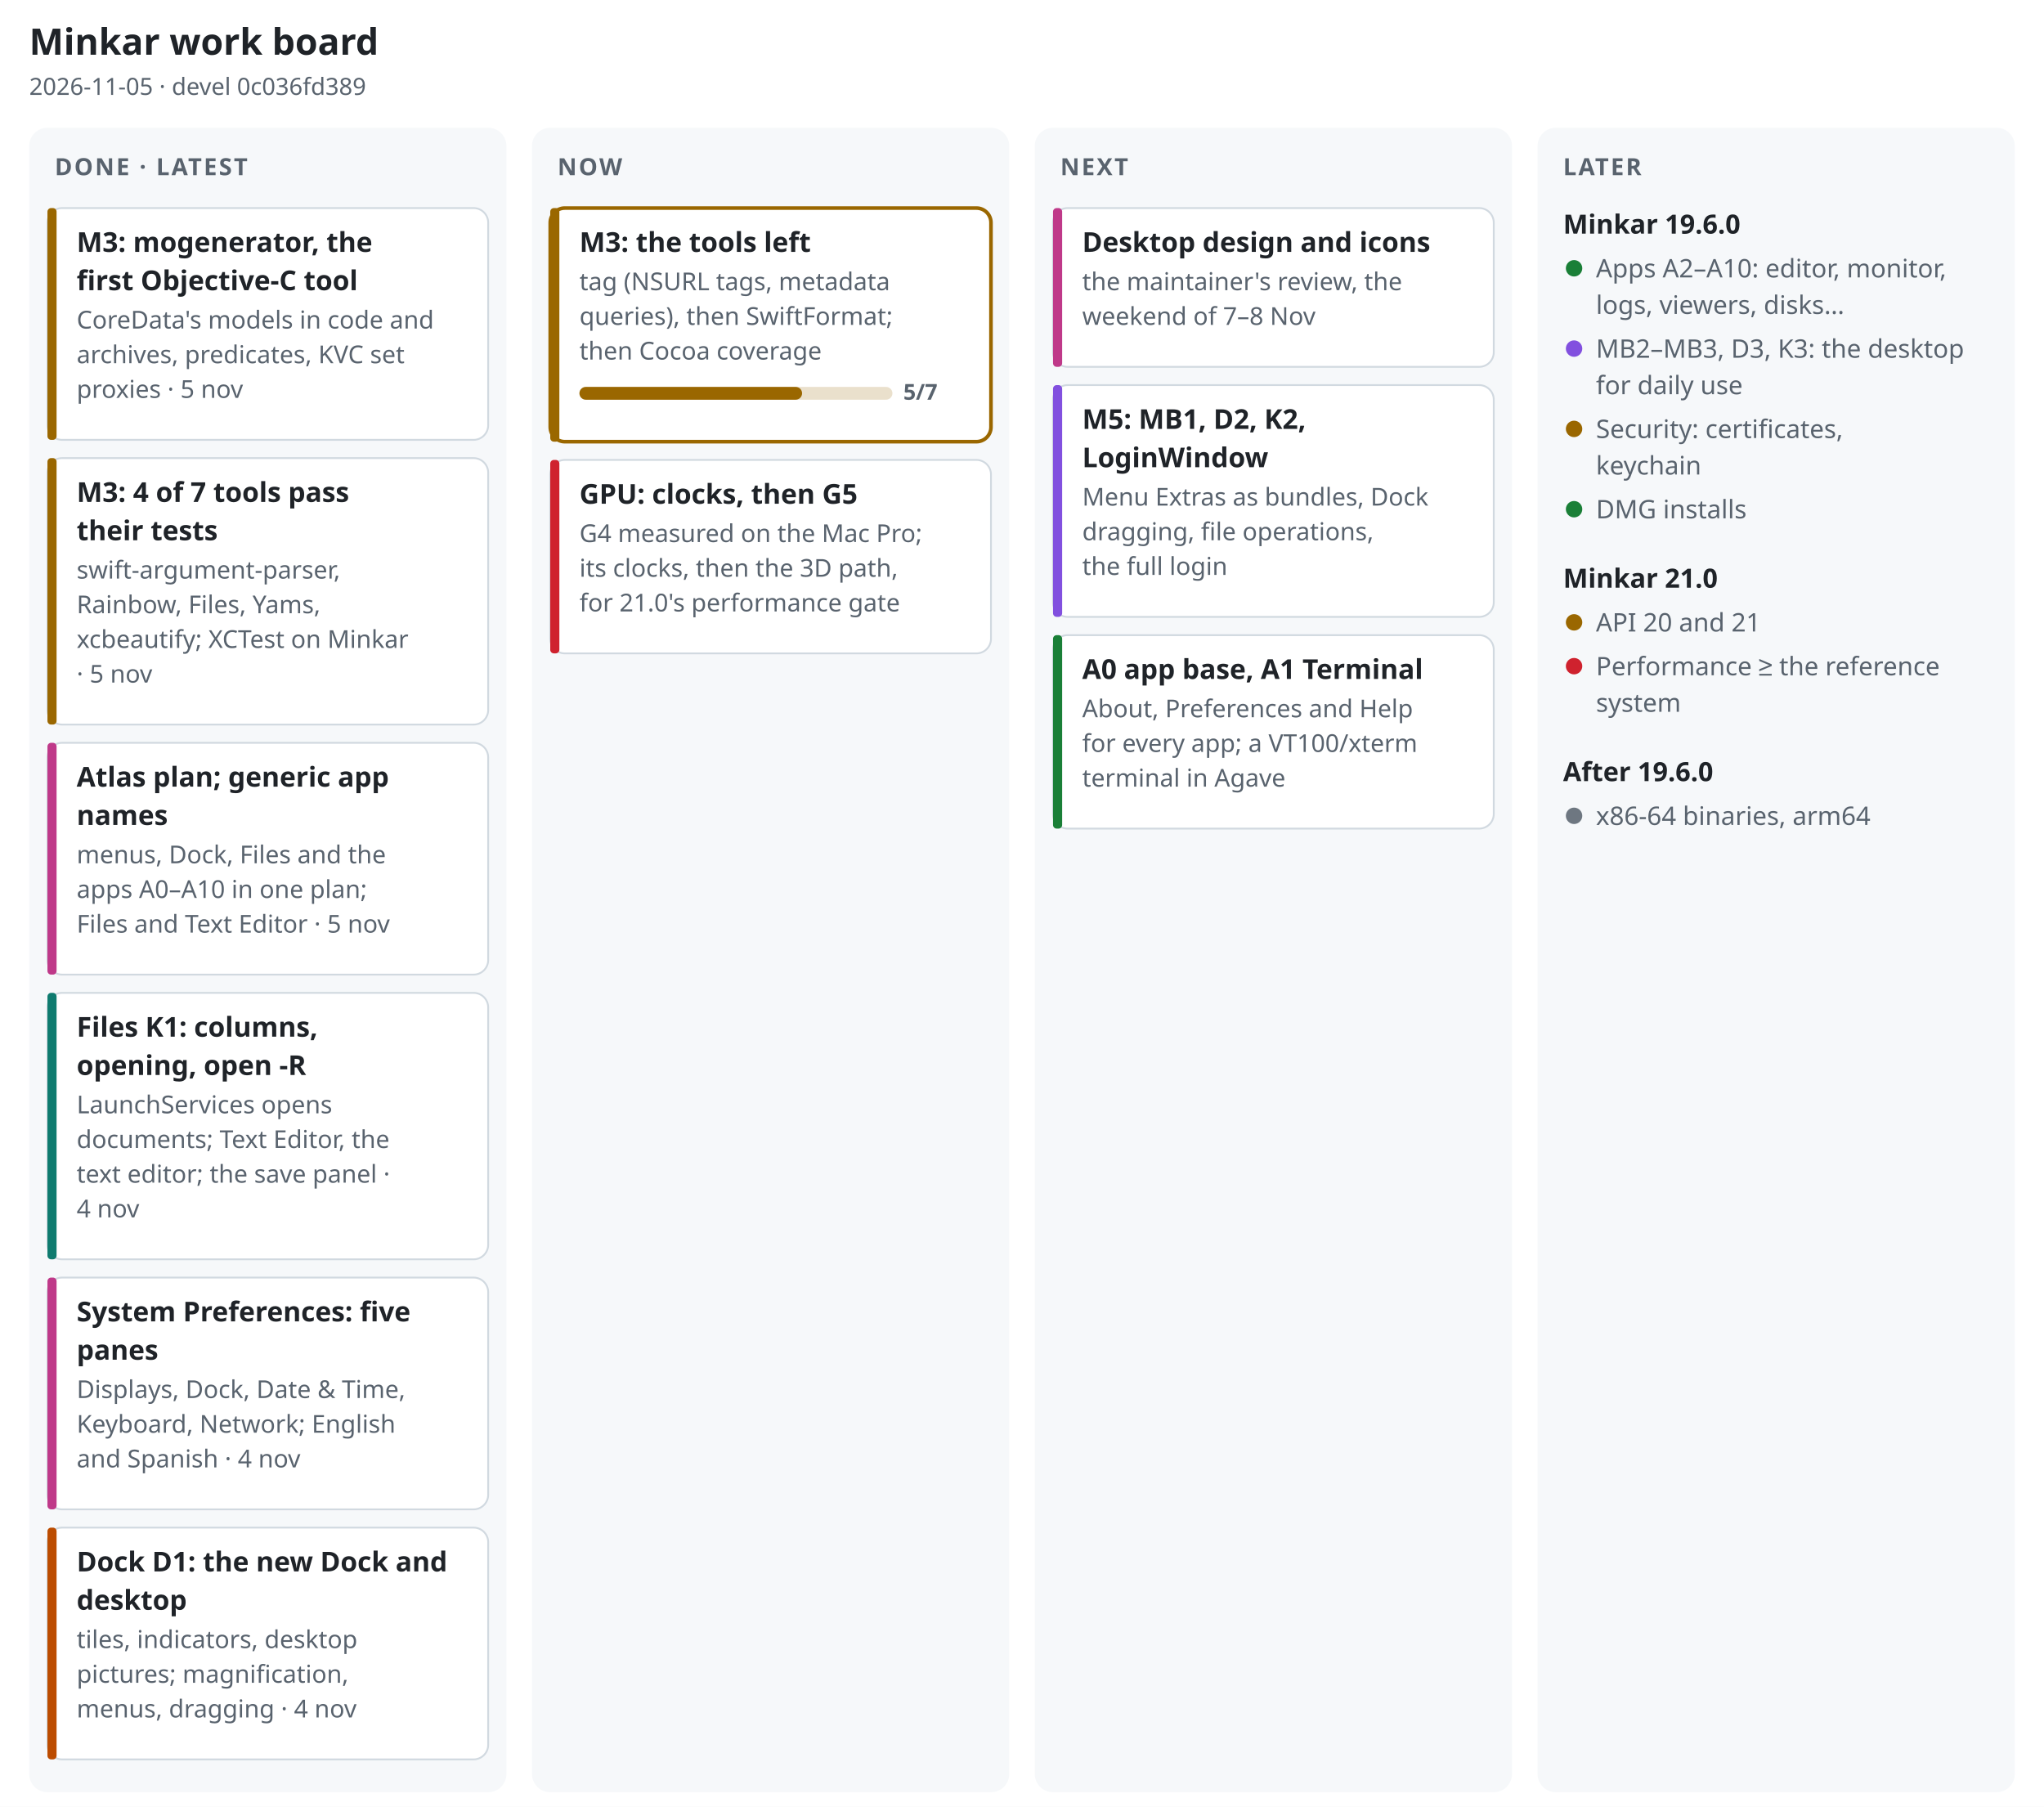
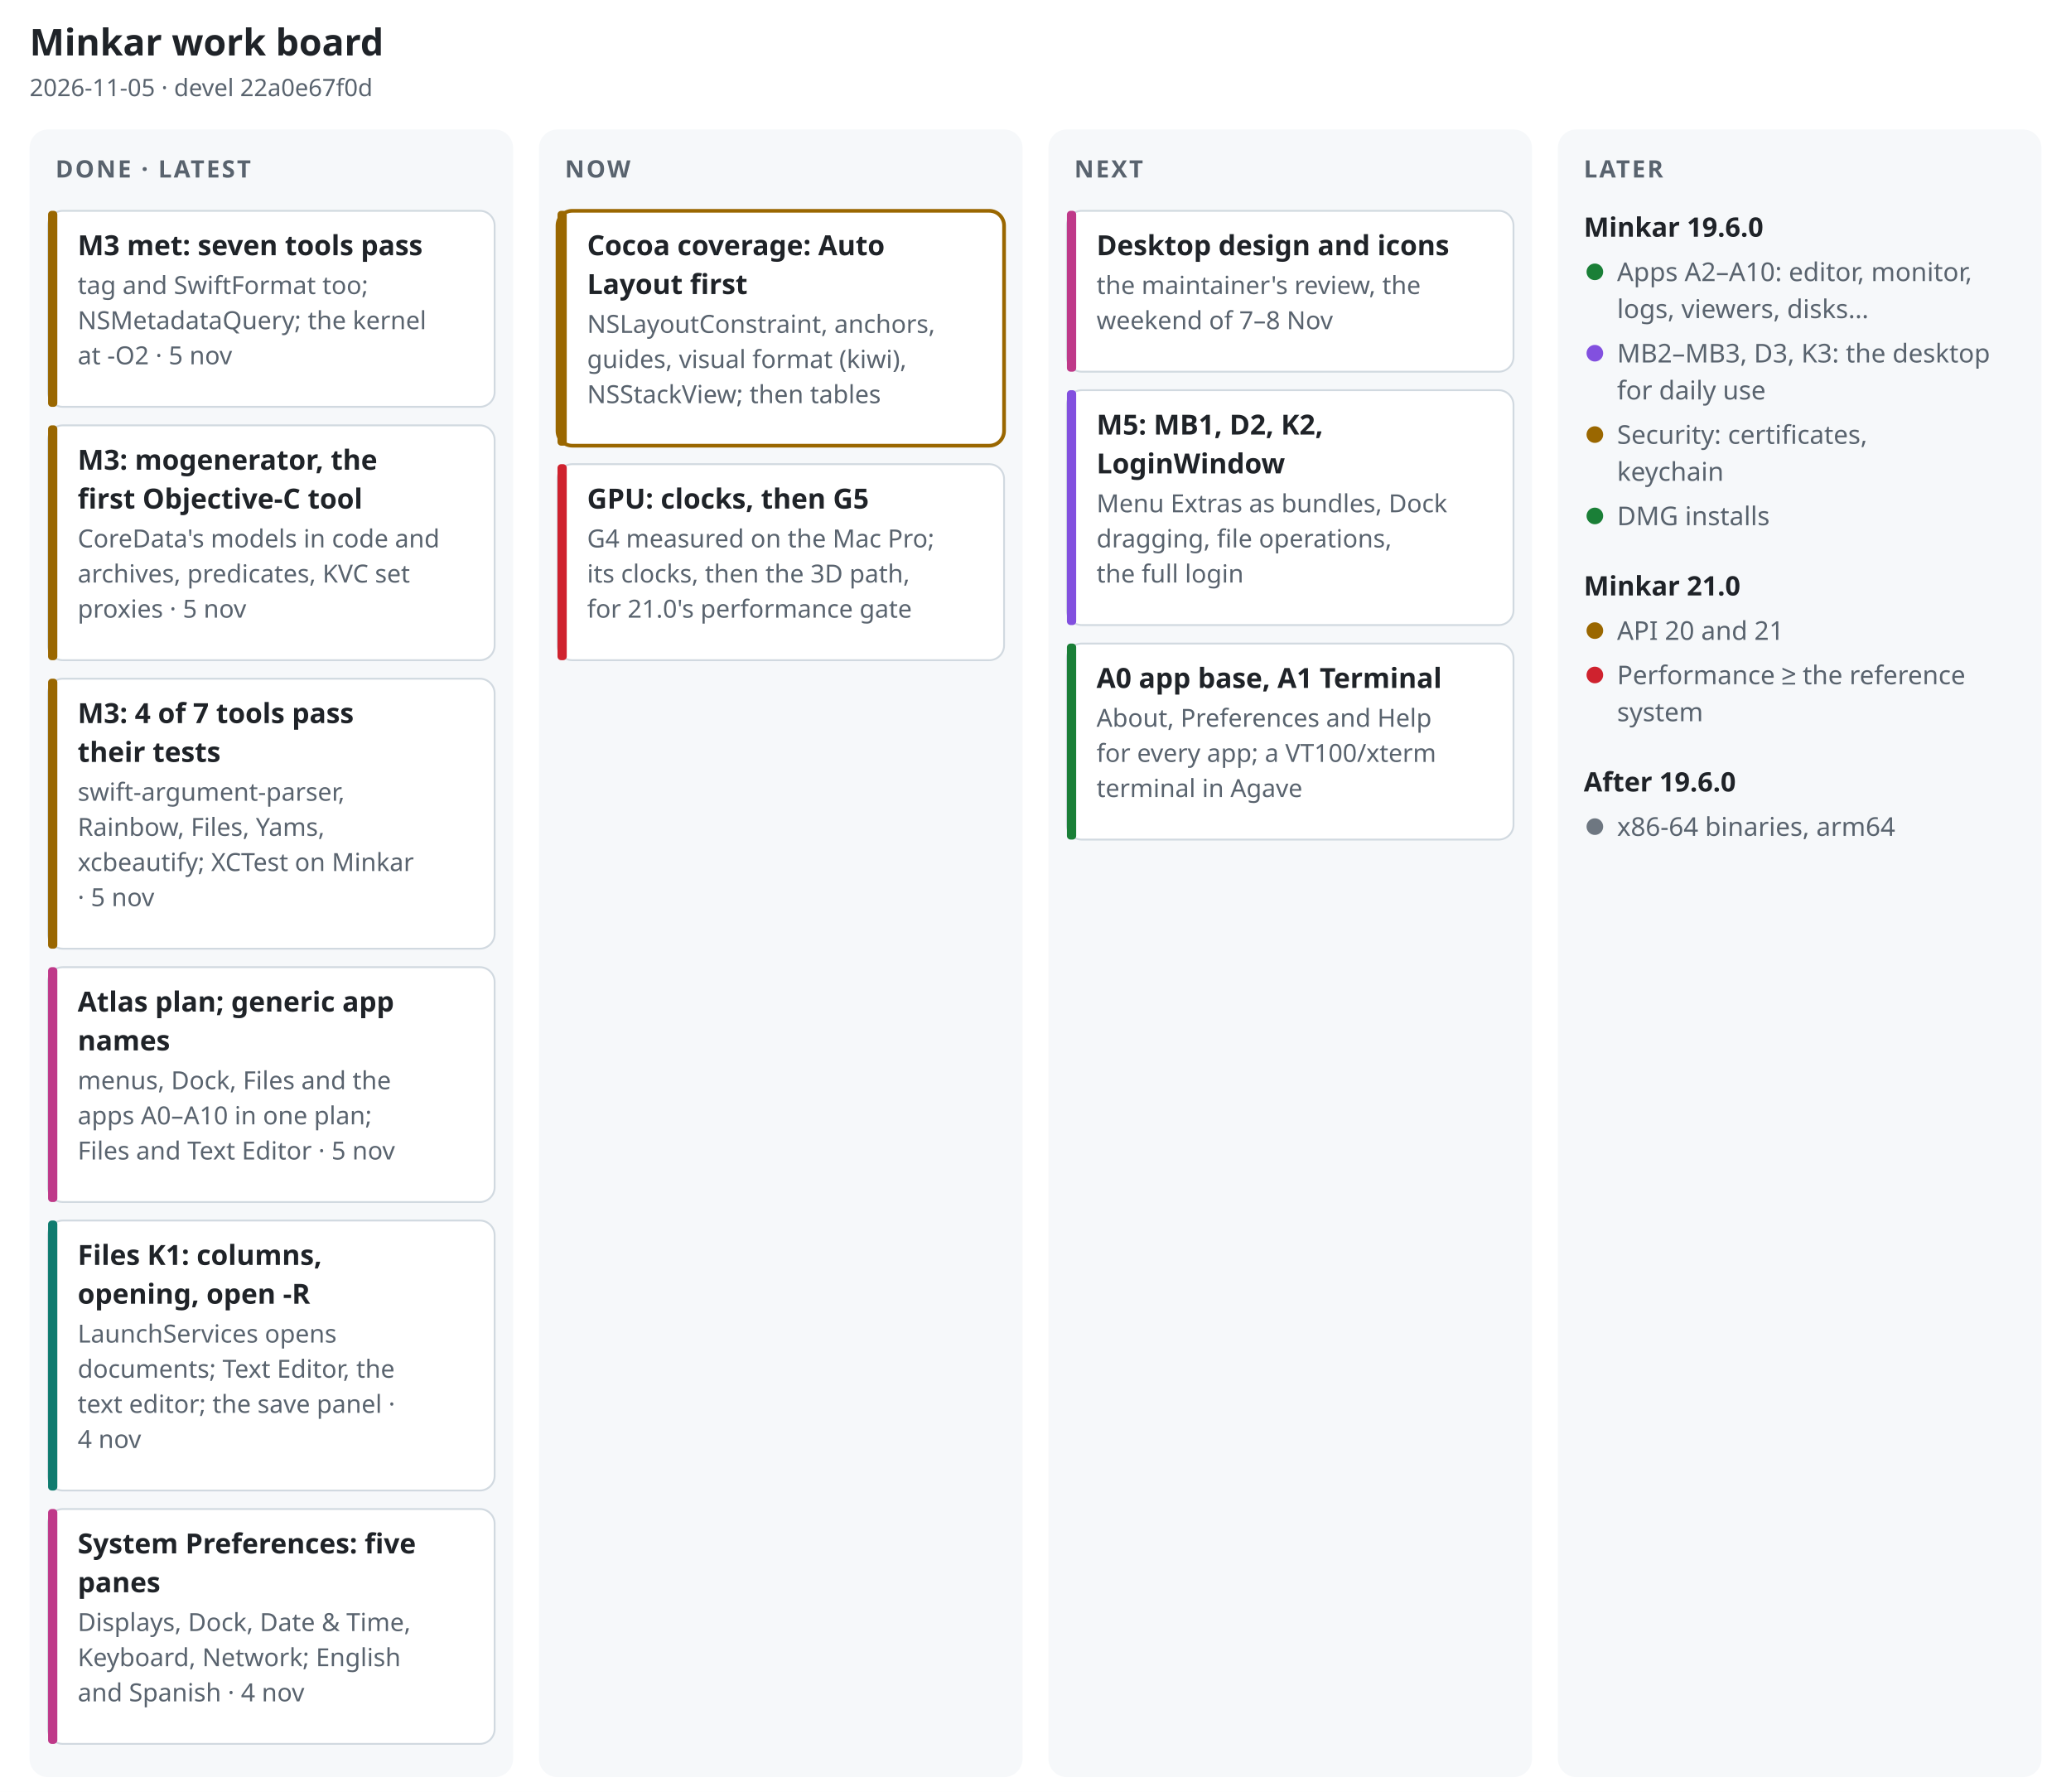
- <svg xmlns="http://www.w3.org/2000/svg" width="1120" height="990" viewBox="0 0 1120 990" font-family="-apple-system, BlinkMacSystemFont, 'Segoe UI', 'Noto Sans', Helvetica, Arial, sans-serif" role="img" aria-label="Minkar work board, 2026-11-05">
-   <rect width="1120" height="990" fill="#ffffff" />
+ <svg xmlns="http://www.w3.org/2000/svg" width="1120" height="969" viewBox="0 0 1120 969" font-family="-apple-system, BlinkMacSystemFont, 'Segoe UI', 'Noto Sans', Helvetica, Arial, sans-serif" role="img" aria-label="Minkar work board, 2026-11-05">
+   <rect width="1120" height="969" fill="#ffffff" />
  <text x="16" y="30" font-size="20" font-weight="700" fill="#1f2328" text-anchor="start">Minkar work board</text>
-   <text x="16" y="52" font-size="13" font-weight="400" fill="#59636e" text-anchor="start">2026-11-05 · devel 0c036fd389</text>
-   <rect x="16" y="70" width="261.5" height="912" rx="10" fill="#f6f8fa" />
+   <text x="16" y="52" font-size="13" font-weight="400" fill="#59636e" text-anchor="start">2026-11-05 · devel 22a0e67f0d</text>
+   <rect x="16" y="70" width="261.5" height="891" rx="10" fill="#f6f8fa" />
  <text x="30" y="96" font-size="13" font-weight="700" fill="#59636e" text-anchor="start" letter-spacing=".08em">DONE · LATEST</text>
-   <rect x="26" y="114" width="241.5" height="127" rx="8" fill="#ffffff" stroke="#d1d9e0" stroke-width="1" />
-   <rect x="26" y="114" width="5" height="127" rx="2" fill="#9a6700" />
-   <text x="42" y="138" font-size="15" font-weight="650" fill="#1f2328" text-anchor="start">M3: mogenerator, the</text>
-   <text x="42" y="159" font-size="15" font-weight="650" fill="#1f2328" text-anchor="start">first Objective-C tool</text>
-   <text x="42" y="180" font-size="13.5" font-weight="400" fill="#59636e" text-anchor="start">CoreData's models in code and</text>
-   <text x="42" y="199" font-size="13.5" font-weight="400" fill="#59636e" text-anchor="start">archives, predicates, KVC set</text>
-   <text x="42" y="218" font-size="13.5" font-weight="400" fill="#59636e" text-anchor="start">proxies · 5 nov</text>
-   <rect x="26" y="251" width="241.5" height="146" rx="8" fill="#ffffff" stroke="#d1d9e0" stroke-width="1" />
-   <rect x="26" y="251" width="5" height="146" rx="2" fill="#9a6700" />
-   <text x="42" y="275" font-size="15" font-weight="650" fill="#1f2328" text-anchor="start">M3: 4 of 7 tools pass</text>
-   <text x="42" y="296" font-size="15" font-weight="650" fill="#1f2328" text-anchor="start">their tests</text>
-   <text x="42" y="317" font-size="13.5" font-weight="400" fill="#59636e" text-anchor="start">swift-argument-parser,</text>
-   <text x="42" y="336" font-size="13.5" font-weight="400" fill="#59636e" text-anchor="start">Rainbow, Files, Yams,</text>
-   <text x="42" y="355" font-size="13.5" font-weight="400" fill="#59636e" text-anchor="start">xcbeautify; XCTest on Minkar</text>
-   <text x="42" y="374" font-size="13.5" font-weight="400" fill="#59636e" text-anchor="start">· 5 nov</text>
-   <rect x="26" y="407" width="241.5" height="127" rx="8" fill="#ffffff" stroke="#d1d9e0" stroke-width="1" />
-   <rect x="26" y="407" width="5" height="127" rx="2" fill="#bf3989" />
-   <text x="42" y="431" font-size="15" font-weight="650" fill="#1f2328" text-anchor="start">Atlas plan; generic app</text>
-   <text x="42" y="452" font-size="15" font-weight="650" fill="#1f2328" text-anchor="start">names</text>
-   <text x="42" y="473" font-size="13.5" font-weight="400" fill="#59636e" text-anchor="start">menus, Dock, Files and the</text>
-   <text x="42" y="492" font-size="13.5" font-weight="400" fill="#59636e" text-anchor="start">apps A0–A10 in one plan;</text>
-   <text x="42" y="511" font-size="13.5" font-weight="400" fill="#59636e" text-anchor="start">Files and Text Editor · 5 nov</text>
-   <rect x="26" y="544" width="241.5" height="146" rx="8" fill="#ffffff" stroke="#d1d9e0" stroke-width="1" />
-   <rect x="26" y="544" width="5" height="146" rx="2" fill="#0f7b6f" />
-   <text x="42" y="568" font-size="15" font-weight="650" fill="#1f2328" text-anchor="start">Files K1: columns,</text>
-   <text x="42" y="589" font-size="15" font-weight="650" fill="#1f2328" text-anchor="start">opening, open -R</text>
-   <text x="42" y="610" font-size="13.5" font-weight="400" fill="#59636e" text-anchor="start">LaunchServices opens</text>
-   <text x="42" y="629" font-size="13.5" font-weight="400" fill="#59636e" text-anchor="start">documents; Text Editor, the</text>
-   <text x="42" y="648" font-size="13.5" font-weight="400" fill="#59636e" text-anchor="start">text editor; the save panel ·</text>
-   <text x="42" y="667" font-size="13.5" font-weight="400" fill="#59636e" text-anchor="start">4 nov</text>
-   <rect x="26" y="700" width="241.5" height="127" rx="8" fill="#ffffff" stroke="#d1d9e0" stroke-width="1" />
-   <rect x="26" y="700" width="5" height="127" rx="2" fill="#bf3989" />
-   <text x="42" y="724" font-size="15" font-weight="650" fill="#1f2328" text-anchor="start">System Preferences: five</text>
-   <text x="42" y="745" font-size="15" font-weight="650" fill="#1f2328" text-anchor="start">panes</text>
-   <text x="42" y="766" font-size="13.5" font-weight="400" fill="#59636e" text-anchor="start">Displays, Dock, Date &amp; Time,</text>
-   <text x="42" y="785" font-size="13.5" font-weight="400" fill="#59636e" text-anchor="start">Keyboard, Network; English</text>
-   <text x="42" y="804" font-size="13.5" font-weight="400" fill="#59636e" text-anchor="start">and Spanish · 4 nov</text>
-   <rect x="26" y="837" width="241.5" height="127" rx="8" fill="#ffffff" stroke="#d1d9e0" stroke-width="1" />
-   <rect x="26" y="837" width="5" height="127" rx="2" fill="#bc4c00" />
-   <text x="42" y="861" font-size="15" font-weight="650" fill="#1f2328" text-anchor="start">Dock D1: the new Dock and</text>
-   <text x="42" y="882" font-size="15" font-weight="650" fill="#1f2328" text-anchor="start">desktop</text>
-   <text x="42" y="903" font-size="13.5" font-weight="400" fill="#59636e" text-anchor="start">tiles, indicators, desktop</text>
-   <text x="42" y="922" font-size="13.5" font-weight="400" fill="#59636e" text-anchor="start">pictures; magnification,</text>
-   <text x="42" y="941" font-size="13.5" font-weight="400" fill="#59636e" text-anchor="start">menus, dragging · 4 nov</text>
-   <rect x="291.5" y="70" width="261.5" height="912" rx="10" fill="#f6f8fa" />
+   <rect x="26" y="114" width="241.5" height="106" rx="8" fill="#ffffff" stroke="#d1d9e0" stroke-width="1" />
+   <rect x="26" y="114" width="5" height="106" rx="2" fill="#9a6700" />
+   <text x="42" y="138" font-size="15" font-weight="650" fill="#1f2328" text-anchor="start">M3 met: seven tools pass</text>
+   <text x="42" y="159" font-size="13.5" font-weight="400" fill="#59636e" text-anchor="start">tag and SwiftFormat too;</text>
+   <text x="42" y="178" font-size="13.5" font-weight="400" fill="#59636e" text-anchor="start">NSMetadataQuery; the kernel</text>
+   <text x="42" y="197" font-size="13.5" font-weight="400" fill="#59636e" text-anchor="start">at -O2 · 5 nov</text>
+   <rect x="26" y="230" width="241.5" height="127" rx="8" fill="#ffffff" stroke="#d1d9e0" stroke-width="1" />
+   <rect x="26" y="230" width="5" height="127" rx="2" fill="#9a6700" />
+   <text x="42" y="254" font-size="15" font-weight="650" fill="#1f2328" text-anchor="start">M3: mogenerator, the</text>
+   <text x="42" y="275" font-size="15" font-weight="650" fill="#1f2328" text-anchor="start">first Objective-C tool</text>
+   <text x="42" y="296" font-size="13.5" font-weight="400" fill="#59636e" text-anchor="start">CoreData's models in code and</text>
+   <text x="42" y="315" font-size="13.5" font-weight="400" fill="#59636e" text-anchor="start">archives, predicates, KVC set</text>
+   <text x="42" y="334" font-size="13.5" font-weight="400" fill="#59636e" text-anchor="start">proxies · 5 nov</text>
+   <rect x="26" y="367" width="241.5" height="146" rx="8" fill="#ffffff" stroke="#d1d9e0" stroke-width="1" />
+   <rect x="26" y="367" width="5" height="146" rx="2" fill="#9a6700" />
+   <text x="42" y="391" font-size="15" font-weight="650" fill="#1f2328" text-anchor="start">M3: 4 of 7 tools pass</text>
+   <text x="42" y="412" font-size="15" font-weight="650" fill="#1f2328" text-anchor="start">their tests</text>
+   <text x="42" y="433" font-size="13.5" font-weight="400" fill="#59636e" text-anchor="start">swift-argument-parser,</text>
+   <text x="42" y="452" font-size="13.5" font-weight="400" fill="#59636e" text-anchor="start">Rainbow, Files, Yams,</text>
+   <text x="42" y="471" font-size="13.5" font-weight="400" fill="#59636e" text-anchor="start">xcbeautify; XCTest on Minkar</text>
+   <text x="42" y="490" font-size="13.5" font-weight="400" fill="#59636e" text-anchor="start">· 5 nov</text>
+   <rect x="26" y="523" width="241.5" height="127" rx="8" fill="#ffffff" stroke="#d1d9e0" stroke-width="1" />
+   <rect x="26" y="523" width="5" height="127" rx="2" fill="#bf3989" />
+   <text x="42" y="547" font-size="15" font-weight="650" fill="#1f2328" text-anchor="start">Atlas plan; generic app</text>
+   <text x="42" y="568" font-size="15" font-weight="650" fill="#1f2328" text-anchor="start">names</text>
+   <text x="42" y="589" font-size="13.5" font-weight="400" fill="#59636e" text-anchor="start">menus, Dock, Files and the</text>
+   <text x="42" y="608" font-size="13.5" font-weight="400" fill="#59636e" text-anchor="start">apps A0–A10 in one plan;</text>
+   <text x="42" y="627" font-size="13.5" font-weight="400" fill="#59636e" text-anchor="start">Files and Text Editor · 5 nov</text>
+   <rect x="26" y="660" width="241.5" height="146" rx="8" fill="#ffffff" stroke="#d1d9e0" stroke-width="1" />
+   <rect x="26" y="660" width="5" height="146" rx="2" fill="#0f7b6f" />
+   <text x="42" y="684" font-size="15" font-weight="650" fill="#1f2328" text-anchor="start">Files K1: columns,</text>
+   <text x="42" y="705" font-size="15" font-weight="650" fill="#1f2328" text-anchor="start">opening, open -R</text>
+   <text x="42" y="726" font-size="13.5" font-weight="400" fill="#59636e" text-anchor="start">LaunchServices opens</text>
+   <text x="42" y="745" font-size="13.5" font-weight="400" fill="#59636e" text-anchor="start">documents; Text Editor, the</text>
+   <text x="42" y="764" font-size="13.5" font-weight="400" fill="#59636e" text-anchor="start">text editor; the save panel ·</text>
+   <text x="42" y="783" font-size="13.5" font-weight="400" fill="#59636e" text-anchor="start">4 nov</text>
+   <rect x="26" y="816" width="241.5" height="127" rx="8" fill="#ffffff" stroke="#d1d9e0" stroke-width="1" />
+   <rect x="26" y="816" width="5" height="127" rx="2" fill="#bf3989" />
+   <text x="42" y="840" font-size="15" font-weight="650" fill="#1f2328" text-anchor="start">System Preferences: five</text>
+   <text x="42" y="861" font-size="15" font-weight="650" fill="#1f2328" text-anchor="start">panes</text>
+   <text x="42" y="882" font-size="13.5" font-weight="400" fill="#59636e" text-anchor="start">Displays, Dock, Date &amp; Time,</text>
+   <text x="42" y="901" font-size="13.5" font-weight="400" fill="#59636e" text-anchor="start">Keyboard, Network; English</text>
+   <text x="42" y="920" font-size="13.5" font-weight="400" fill="#59636e" text-anchor="start">and Spanish · 4 nov</text>
+   <rect x="291.5" y="70" width="261.5" height="891" rx="10" fill="#f6f8fa" />
  <text x="305.5" y="96" font-size="13" font-weight="700" fill="#59636e" text-anchor="start" letter-spacing=".08em">NOW</text>
-   <rect x="301.5" y="114" width="241.5" height="128" rx="8" fill="#ffffff" stroke="#9a6700" stroke-width="2" />
-   <rect x="301.5" y="114" width="5" height="128" rx="2" fill="#9a6700" />
-   <text x="317.5" y="138" font-size="15" font-weight="650" fill="#1f2328" text-anchor="start">M3: the tools left</text>
-   <text x="317.5" y="159" font-size="13.5" font-weight="400" fill="#59636e" text-anchor="start">tag (NSURL tags, metadata</text>
-   <text x="317.5" y="178" font-size="13.5" font-weight="400" fill="#59636e" text-anchor="start">queries), then SwiftFormat;</text>
-   <text x="317.5" y="197" font-size="13.5" font-weight="400" fill="#59636e" text-anchor="start">then Cocoa coverage</text>
-   <rect x="317.5" y="212" width="171.5" height="7" rx="3.5" fill="#9a6700" fill-opacity=".2" />
-   <rect x="317.5" y="212" width="122" height="7" rx="3.5" fill="#9a6700" />
-   <text x="495" y="219" font-size="12" font-weight="600" fill="#59636e" text-anchor="start">5/7</text>
-   <rect x="301.5" y="252" width="241.5" height="106" rx="8" fill="#ffffff" stroke="#d1d9e0" stroke-width="1" />
-   <rect x="301.5" y="252" width="5" height="106" rx="2" fill="#cf222e" />
-   <text x="317.5" y="276" font-size="15" font-weight="650" fill="#1f2328" text-anchor="start">GPU: clocks, then G5</text>
-   <text x="317.5" y="297" font-size="13.5" font-weight="400" fill="#59636e" text-anchor="start">G4 measured on the Mac Pro;</text>
-   <text x="317.5" y="316" font-size="13.5" font-weight="400" fill="#59636e" text-anchor="start">its clocks, then the 3D path,</text>
-   <text x="317.5" y="335" font-size="13.5" font-weight="400" fill="#59636e" text-anchor="start">for 21.0's performance gate</text>
-   <rect x="567" y="70" width="261.5" height="912" rx="10" fill="#f6f8fa" />
+   <rect x="301.5" y="114" width="241.5" height="127" rx="8" fill="#ffffff" stroke="#9a6700" stroke-width="2" />
+   <rect x="301.5" y="114" width="5" height="127" rx="2" fill="#9a6700" />
+   <text x="317.5" y="138" font-size="15" font-weight="650" fill="#1f2328" text-anchor="start">Cocoa coverage: Auto</text>
+   <text x="317.5" y="159" font-size="15" font-weight="650" fill="#1f2328" text-anchor="start">Layout first</text>
+   <text x="317.5" y="180" font-size="13.5" font-weight="400" fill="#59636e" text-anchor="start">NSLayoutConstraint, anchors,</text>
+   <text x="317.5" y="199" font-size="13.5" font-weight="400" fill="#59636e" text-anchor="start">guides, visual format (kiwi),</text>
+   <text x="317.5" y="218" font-size="13.5" font-weight="400" fill="#59636e" text-anchor="start">NSStackView; then tables</text>
+   <rect x="301.5" y="251" width="241.5" height="106" rx="8" fill="#ffffff" stroke="#d1d9e0" stroke-width="1" />
+   <rect x="301.5" y="251" width="5" height="106" rx="2" fill="#cf222e" />
+   <text x="317.5" y="275" font-size="15" font-weight="650" fill="#1f2328" text-anchor="start">GPU: clocks, then G5</text>
+   <text x="317.5" y="296" font-size="13.5" font-weight="400" fill="#59636e" text-anchor="start">G4 measured on the Mac Pro;</text>
+   <text x="317.5" y="315" font-size="13.5" font-weight="400" fill="#59636e" text-anchor="start">its clocks, then the 3D path,</text>
+   <text x="317.5" y="334" font-size="13.5" font-weight="400" fill="#59636e" text-anchor="start">for 21.0's performance gate</text>
+   <rect x="567" y="70" width="261.5" height="891" rx="10" fill="#f6f8fa" />
  <text x="581" y="96" font-size="13" font-weight="700" fill="#59636e" text-anchor="start" letter-spacing=".08em">NEXT</text>
  <rect x="577" y="114" width="241.5" height="87" rx="8" fill="#ffffff" stroke="#d1d9e0" stroke-width="1" />
  <rect x="577" y="114" width="5" height="87" rx="2" fill="#bf3989" />
  <text x="593" y="138" font-size="15" font-weight="650" fill="#1f2328" text-anchor="start">Desktop design and icons</text>
  <text x="593" y="159" font-size="13.5" font-weight="400" fill="#59636e" text-anchor="start">the maintainer's review, the</text>
  <text x="593" y="178" font-size="13.5" font-weight="400" fill="#59636e" text-anchor="start">weekend of 7–8 Nov</text>
  <rect x="577" y="211" width="241.5" height="127" rx="8" fill="#ffffff" stroke="#d1d9e0" stroke-width="1" />
  <rect x="577" y="211" width="5" height="127" rx="2" fill="#8250df" />
  <text x="593" y="235" font-size="15" font-weight="650" fill="#1f2328" text-anchor="start">M5: MB1, D2, K2,</text>
  <text x="593" y="256" font-size="15" font-weight="650" fill="#1f2328" text-anchor="start">LoginWindow</text>
  <text x="593" y="277" font-size="13.5" font-weight="400" fill="#59636e" text-anchor="start">Menu Extras as bundles, Dock</text>
  <text x="593" y="296" font-size="13.5" font-weight="400" fill="#59636e" text-anchor="start">dragging, file operations,</text>
  <text x="593" y="315" font-size="13.5" font-weight="400" fill="#59636e" text-anchor="start">the full login</text>
  <rect x="577" y="348" width="241.5" height="106" rx="8" fill="#ffffff" stroke="#d1d9e0" stroke-width="1" />
  <rect x="577" y="348" width="5" height="106" rx="2" fill="#1a7f37" />
  <text x="593" y="372" font-size="15" font-weight="650" fill="#1f2328" text-anchor="start">A0 app base, A1 Terminal</text>
  <text x="593" y="393" font-size="13.5" font-weight="400" fill="#59636e" text-anchor="start">About, Preferences and Help</text>
  <text x="593" y="412" font-size="13.5" font-weight="400" fill="#59636e" text-anchor="start">for every app; a VT100/xterm</text>
  <text x="593" y="431" font-size="13.5" font-weight="400" fill="#59636e" text-anchor="start">terminal in Agave</text>
-   <rect x="842.5" y="70" width="261.5" height="912" rx="10" fill="#f6f8fa" />
+   <rect x="842.5" y="70" width="261.5" height="891" rx="10" fill="#f6f8fa" />
  <text x="856.5" y="96" font-size="13" font-weight="700" fill="#59636e" text-anchor="start" letter-spacing=".08em">LATER</text>
  <text x="856.5" y="128" font-size="14.5" font-weight="700" fill="#1f2328" text-anchor="start">Minkar 19.6.0</text>
  <circle cx="862.5" cy="147" r="4.5" fill="#1a7f37" />
  <text x="874.5" y="152" font-size="14" font-weight="400" fill="#59636e" text-anchor="start">Apps A2–A10: editor, monitor,</text>
  <text x="874.5" y="172" font-size="14" font-weight="400" fill="#59636e" text-anchor="start">logs, viewers, disks…</text>
  <circle cx="862.5" cy="191" r="4.5" fill="#8250df" />
  <text x="874.5" y="196" font-size="14" font-weight="400" fill="#59636e" text-anchor="start">MB2–MB3, D3, K3: the desktop</text>
  <text x="874.5" y="216" font-size="14" font-weight="400" fill="#59636e" text-anchor="start">for daily use</text>
  <circle cx="862.5" cy="235" r="4.5" fill="#9a6700" />
  <text x="874.5" y="240" font-size="14" font-weight="400" fill="#59636e" text-anchor="start">Security: certificates,</text>
  <text x="874.5" y="260" font-size="14" font-weight="400" fill="#59636e" text-anchor="start">keychain</text>
  <circle cx="862.5" cy="279" r="4.5" fill="#1a7f37" />
  <text x="874.5" y="284" font-size="14" font-weight="400" fill="#59636e" text-anchor="start">DMG installs</text>
  <text x="856.5" y="322" font-size="14.5" font-weight="700" fill="#1f2328" text-anchor="start">Minkar 21.0</text>
  <circle cx="862.5" cy="341" r="4.5" fill="#9a6700" />
  <text x="874.5" y="346" font-size="14" font-weight="400" fill="#59636e" text-anchor="start">API 20 and 21</text>
  <circle cx="862.5" cy="365" r="4.5" fill="#cf222e" />
  <text x="874.5" y="370" font-size="14" font-weight="400" fill="#59636e" text-anchor="start">Performance ≥ the reference</text>
  <text x="874.5" y="390" font-size="14" font-weight="400" fill="#59636e" text-anchor="start">system</text>
  <text x="856.5" y="428" font-size="14.5" font-weight="700" fill="#1f2328" text-anchor="start">After 19.6.0</text>
  <circle cx="862.5" cy="447" r="4.5" fill="#6e7781" />
  <text x="874.5" y="452" font-size="14" font-weight="400" fill="#59636e" text-anchor="start">x86-64 binaries, arm64</text>
</svg>
